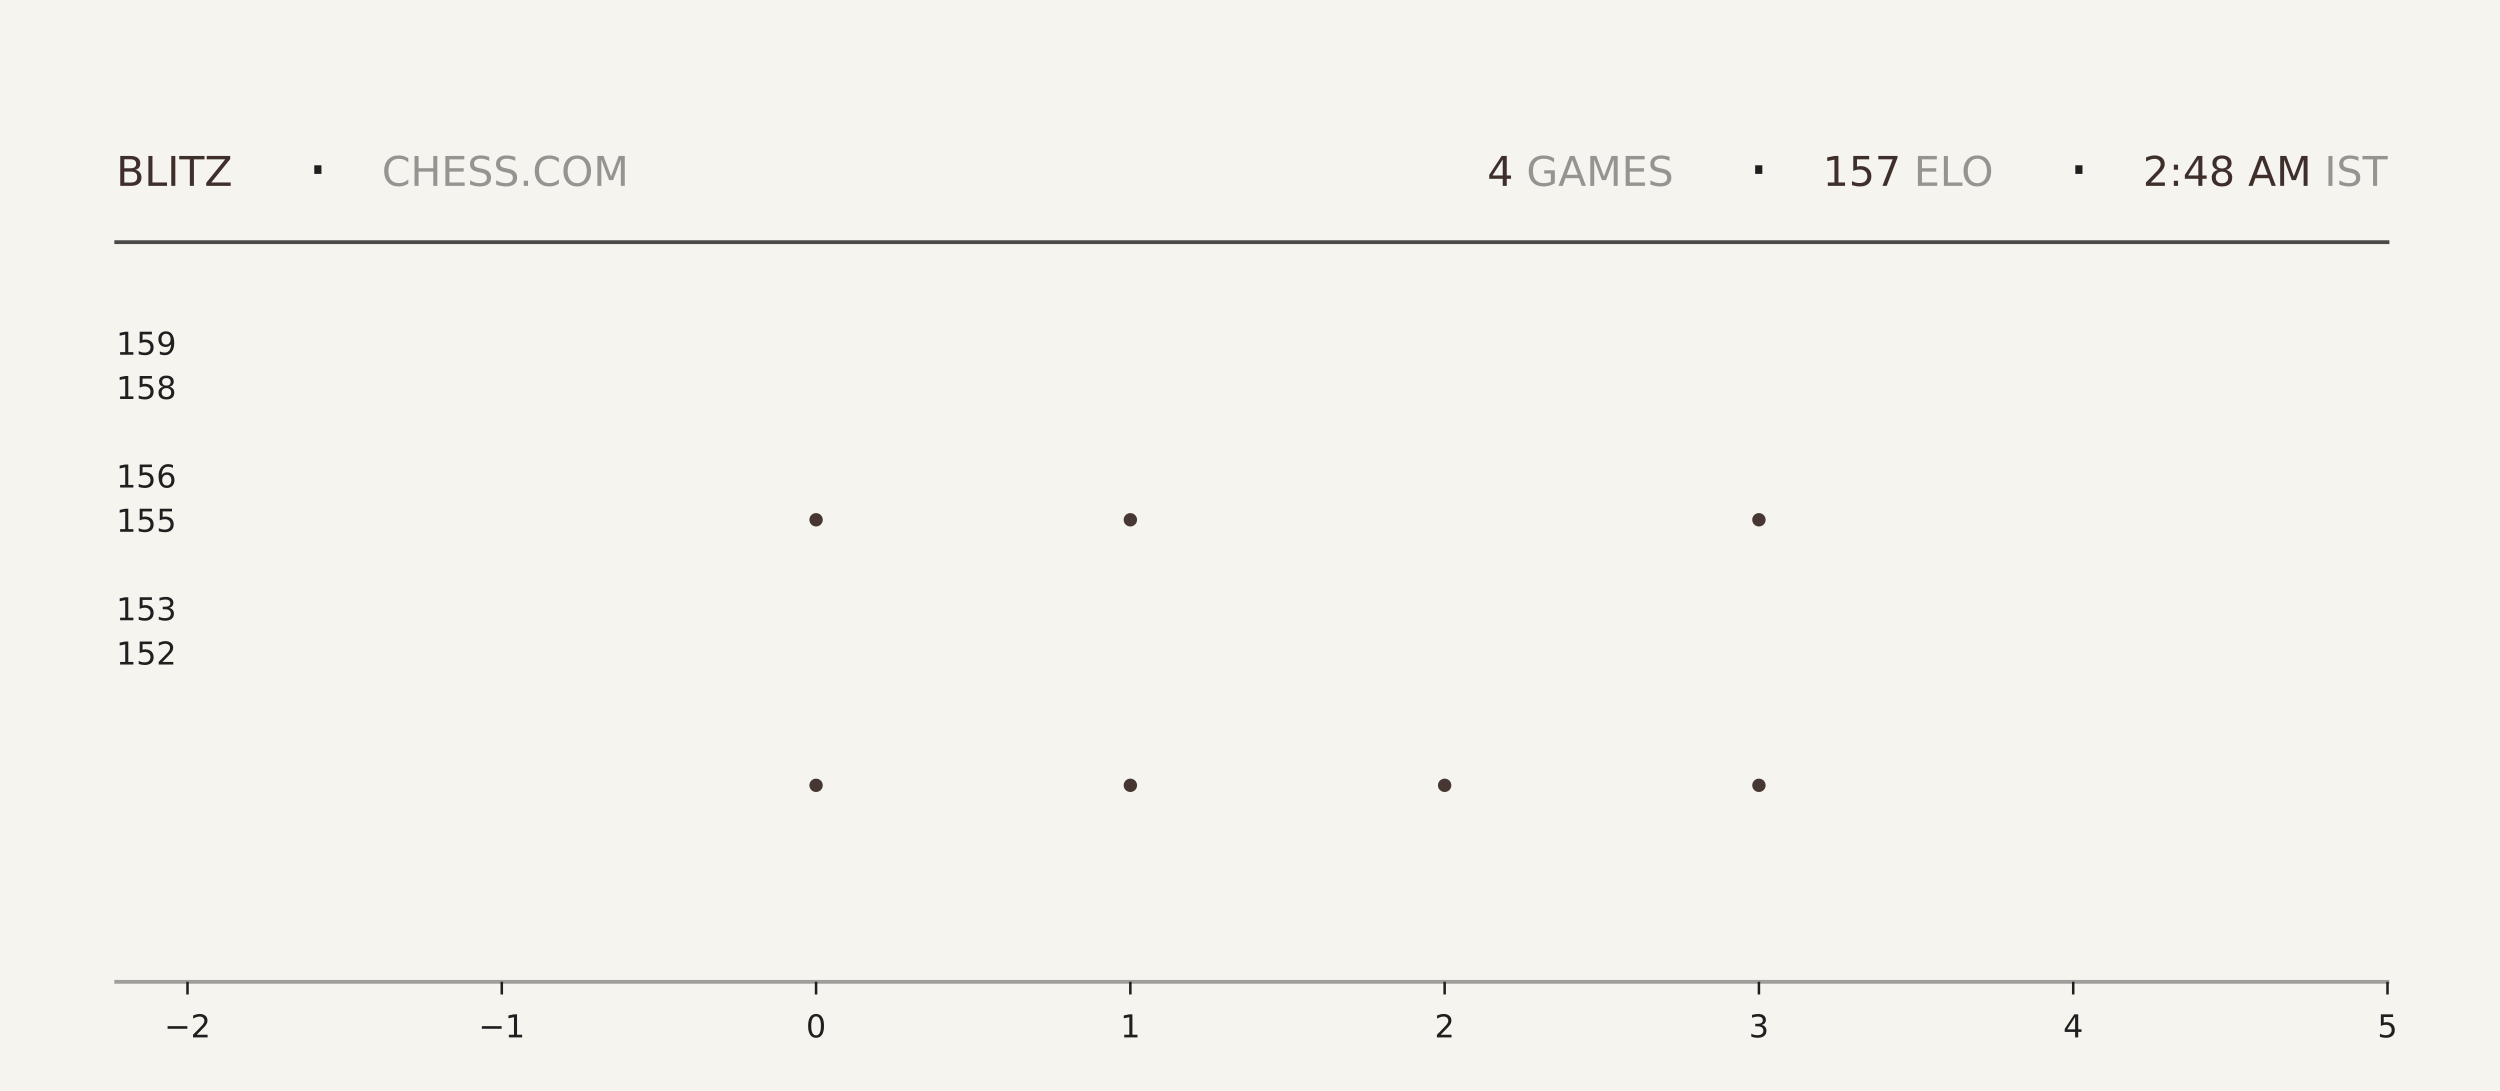
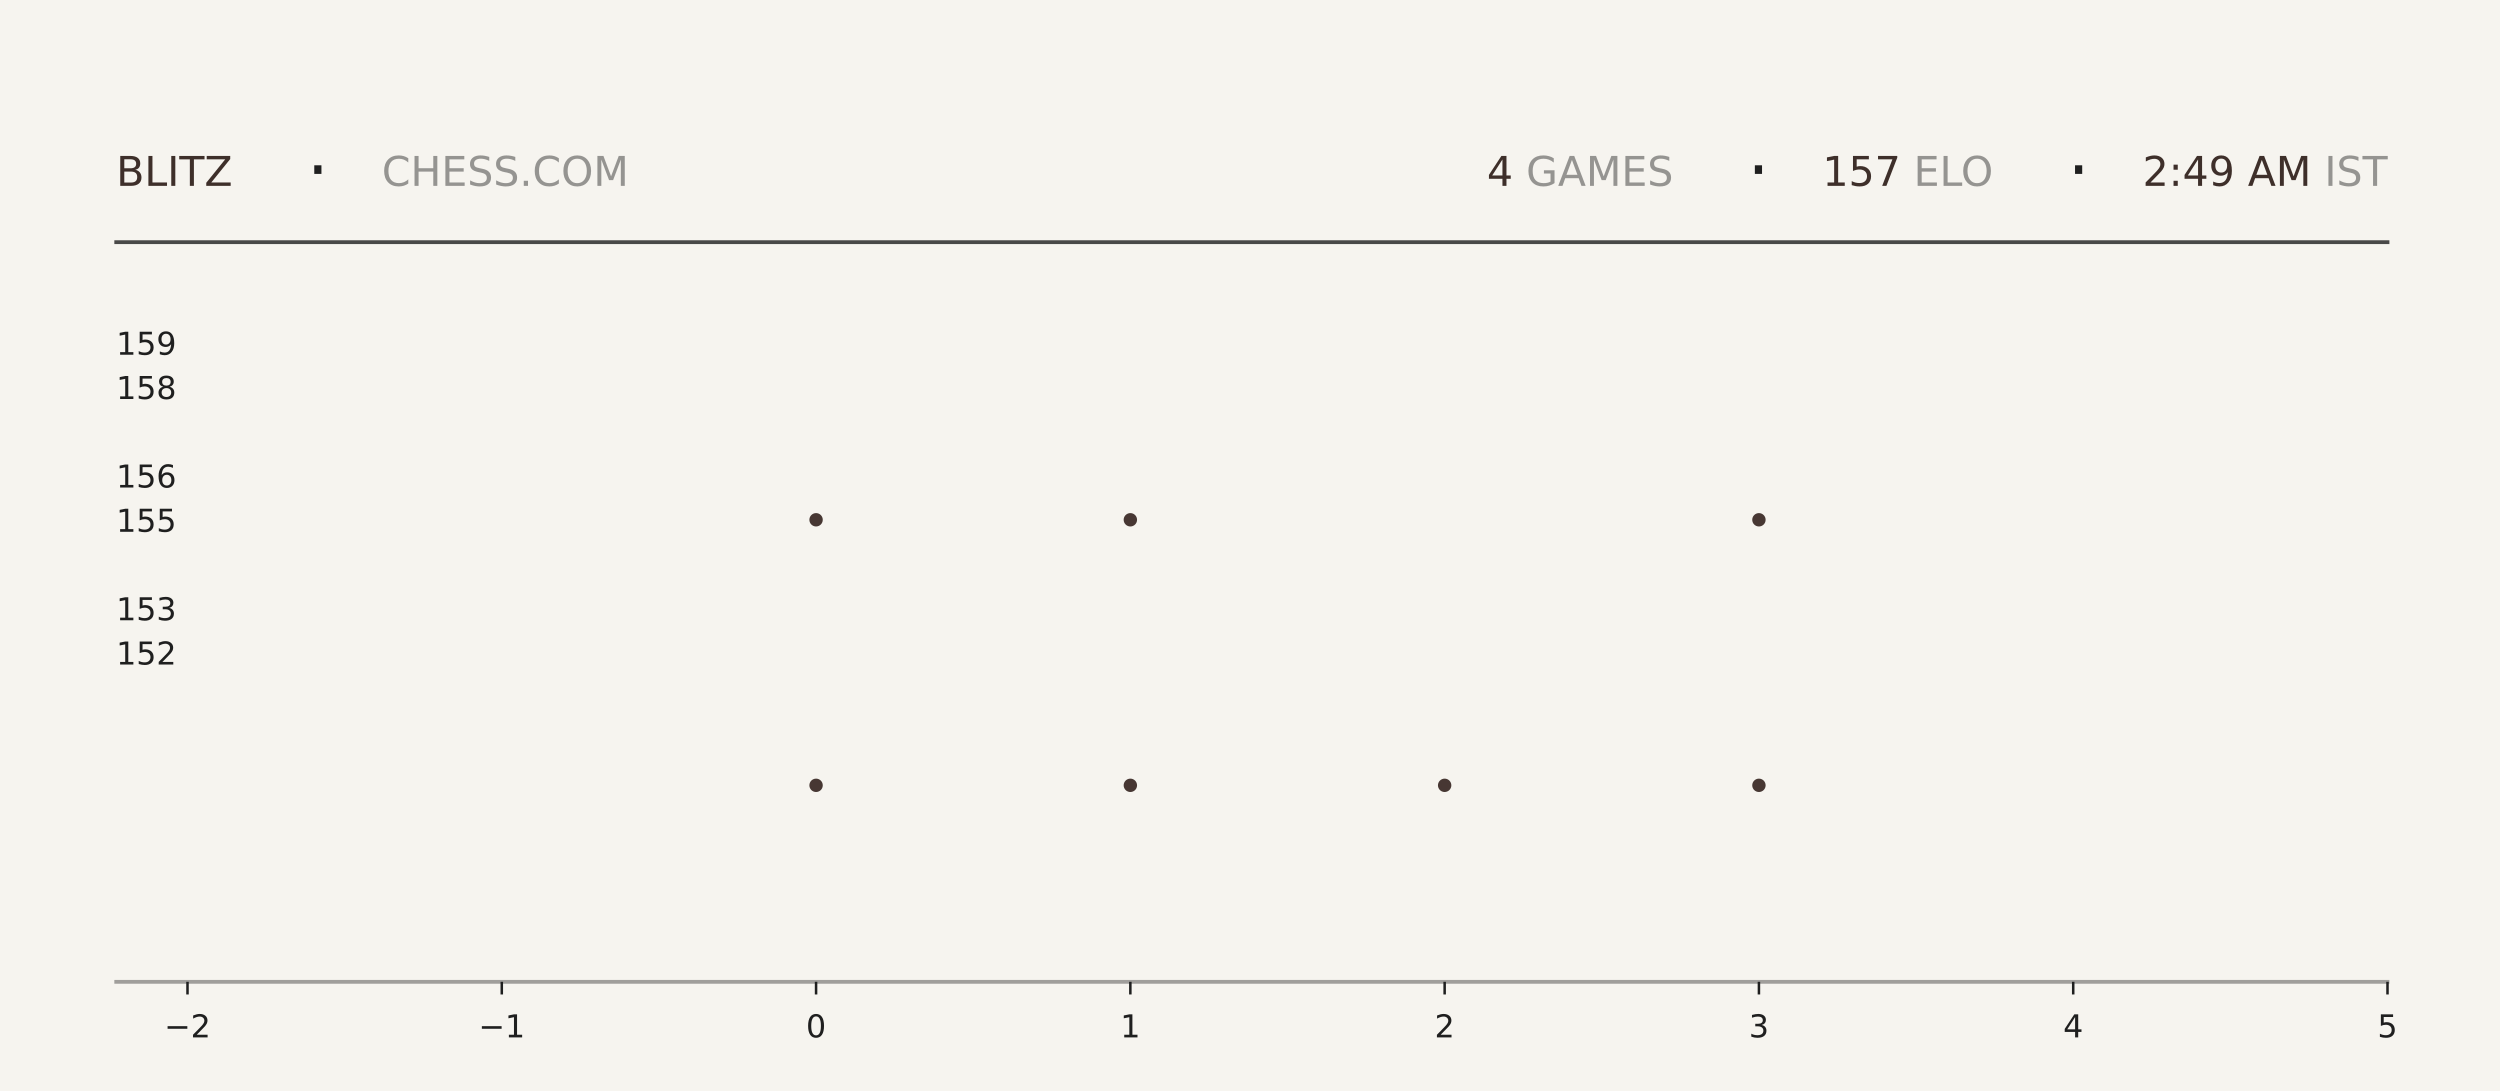
<svg xmlns="http://www.w3.org/2000/svg" xmlns:xlink="http://www.w3.org/1999/xlink" width="792pt" height="345.6pt" viewBox="0 0 792 345.6" version="1.1">
  <defs>
    <style type="text/css">*{stroke-linejoin: round; stroke-linecap: butt}</style>
  </defs>
  <g id="figure_1">
    <g id="patch_1">
      <path d="M 0 345.6  L 792 345.6  L 792 0  L 0 0  z " style="fill: #f6f4ef" />
    </g>
    <g id="axes_1">
      <g id="patch_2">
        <path d="M 59.4 311.04  L 756.36 311.04  L 756.36 103.68  L 59.4 103.68  z " style="fill: #f6f4ef" />
      </g>
      <g id="PathCollection_1">
        <defs>
-           <path id="mb7d0334b21" d="M 0 2.121  C 0.563 2.121 1.102 1.898 1.5 1.5  C 1.898 1.102 2.121 0.563 2.121 0  C 2.121 -0.563 1.898 -1.102 1.5 -1.5  C 1.102 -1.898 0.563 -2.121 0 -2.121  C -0.563 -2.121 -1.102 -1.898 -1.5 -1.5  C -1.898 -1.102 -2.121 -0.563 -2.121 0  C -2.121 0.563 -1.898 1.102 -1.5 1.5  C -1.102 1.898 -0.563 2.121 0 2.121  z " />
-         </defs>
-         <g clip-path="url(#p2d114ce258)">
-           <use xlink:href="#mb7d0334b21" x="258.531" y="248.79" style="fill: #3e2f2a; fill-opacity: 0.95" />
-           <use xlink:href="#mb7d0334b21" x="258.531" y="164.668" style="fill: #3e2f2a; fill-opacity: 0.95" />
+           <path id="m08b6d92097" d="M 0 2.121  C 0.563 2.121 1.102 1.898 1.5 1.5  C 1.898 1.102 2.121 0.563 2.121 0  C 2.121 -0.563 1.898 -1.102 1.5 -1.5  C 1.102 -1.898 0.563 -2.121 0 -2.121  C -0.563 -2.121 -1.102 -1.898 -1.5 -1.5  C -1.898 -1.102 -2.121 -0.563 -2.121 0  C -2.121 0.563 -1.898 1.102 -1.5 1.5  C -1.102 1.898 -0.563 2.121 0 2.121  z " />
+         </defs>
+         <g clip-path="url(#pabc12256d9)">
+           <use xlink:href="#m08b6d92097" x="258.531" y="248.79" style="fill: #3e2f2a; fill-opacity: 0.95" />
+           <use xlink:href="#m08b6d92097" x="258.531" y="164.668" style="fill: #3e2f2a; fill-opacity: 0.95" />
        </g>
      </g>
      <g id="PathCollection_2">
-         <g clip-path="url(#p2d114ce258)">
-           <use xlink:href="#mb7d0334b21" x="358.097" y="248.79" style="fill: #3e2f2a; fill-opacity: 0.95" />
-           <use xlink:href="#mb7d0334b21" x="358.097" y="164.668" style="fill: #3e2f2a; fill-opacity: 0.95" />
-           <use xlink:href="#mb7d0334b21" x="358.097" y="80.547" style="fill: #3e2f2a; fill-opacity: 0.95" />
+         <g clip-path="url(#pabc12256d9)">
+           <use xlink:href="#m08b6d92097" x="358.097" y="248.79" style="fill: #3e2f2a; fill-opacity: 0.95" />
+           <use xlink:href="#m08b6d92097" x="358.097" y="164.668" style="fill: #3e2f2a; fill-opacity: 0.95" />
+           <use xlink:href="#m08b6d92097" x="358.097" y="80.547" style="fill: #3e2f2a; fill-opacity: 0.95" />
        </g>
      </g>
      <g id="PathCollection_3">
-         <g clip-path="url(#p2d114ce258)">
-           <use xlink:href="#mb7d0334b21" x="457.663" y="248.79" style="fill: #3e2f2a; fill-opacity: 0.95" />
+         <g clip-path="url(#pabc12256d9)">
+           <use xlink:href="#m08b6d92097" x="457.663" y="248.79" style="fill: #3e2f2a; fill-opacity: 0.95" />
        </g>
      </g>
      <g id="PathCollection_4">
-         <g clip-path="url(#p2d114ce258)">
-           <use xlink:href="#mb7d0334b21" x="557.229" y="248.79" style="fill: #3e2f2a; fill-opacity: 0.95" />
-           <use xlink:href="#mb7d0334b21" x="557.229" y="164.668" style="fill: #3e2f2a; fill-opacity: 0.95" />
-           <use xlink:href="#mb7d0334b21" x="557.229" y="80.547" style="fill: #3e2f2a; fill-opacity: 0.95" />
+         <g clip-path="url(#pabc12256d9)">
+           <use xlink:href="#m08b6d92097" x="557.229" y="248.79" style="fill: #3e2f2a; fill-opacity: 0.95" />
+           <use xlink:href="#m08b6d92097" x="557.229" y="164.668" style="fill: #3e2f2a; fill-opacity: 0.95" />
+           <use xlink:href="#m08b6d92097" x="557.229" y="80.547" style="fill: #3e2f2a; fill-opacity: 0.95" />
        </g>
      </g>
      <g id="matplotlib.axis_1">
        <g id="xtick_1">
          <g id="line2d_1">
            <defs>
-               <path id="m6c5cdb0a70" d="M 0 0  L 0 4  " style="stroke: #1f1f1f; stroke-width: 0.8" />
+               <path id="md8324f1996" d="M 0 0  L 0 4  " style="stroke: #1f1f1f; stroke-width: 0.8" />
            </defs>
            <g>
-               <use xlink:href="#m6c5cdb0a70" x="59.4" y="311.04" style="fill: #1f1f1f; stroke: #1f1f1f; stroke-width: 0.8" />
+               <use xlink:href="#md8324f1996" x="59.4" y="311.04" style="fill: #1f1f1f; stroke: #1f1f1f; stroke-width: 0.8" />
            </g>
          </g>
          <g id="text_1">
            <g style="fill: #1f1f1f" transform="translate(52.02891 328.6384) scale(0.1 -0.1)">
              <defs>
                <path id="DejaVuSans-2212" d="M 678 2272  L 4684 2272  L 4684 1741  L 678 1741  L 678 2272  z " transform="scale(0.015625)" />
                <path id="DejaVuSans-32" d="M 1228 531  L 3431 531  L 3431 0  L 469 0  L 469 531  Q 828 903 1448 1529  Q 2069 2156 2228 2338  Q 2531 2678 2651 2914  Q 2772 3150 2772 3378  Q 2772 3750 2511 3984  Q 2250 4219 1831 4219  Q 1534 4219 1204 4116  Q 875 4013 500 3803  L 500 4441  Q 881 4594 1212 4672  Q 1544 4750 1819 4750  Q 2544 4750 2975 4387  Q 3406 4025 3406 3419  Q 3406 3131 3298 2873  Q 3191 2616 2906 2266  Q 2828 2175 2409 1742  Q 1991 1309 1228 531  z " transform="scale(0.015625)" />
              </defs>
              <use xlink:href="#DejaVuSans-2212" />
              <use xlink:href="#DejaVuSans-32" transform="translate(83.78906 0)" />
            </g>
          </g>
        </g>
        <g id="xtick_2">
          <g id="line2d_2">
            <g>
-               <use xlink:href="#m6c5cdb0a70" x="158.966" y="311.04" style="fill: #1f1f1f; stroke: #1f1f1f; stroke-width: 0.8" />
+               <use xlink:href="#md8324f1996" x="158.966" y="311.04" style="fill: #1f1f1f; stroke: #1f1f1f; stroke-width: 0.8" />
            </g>
          </g>
          <g id="text_2">
            <g style="fill: #1f1f1f" transform="translate(151.5946 328.6384) scale(0.1 -0.1)">
              <defs>
                <path id="DejaVuSans-31" d="M 794 531  L 1825 531  L 1825 4091  L 703 3866  L 703 4441  L 1819 4666  L 2450 4666  L 2450 531  L 3481 531  L 3481 0  L 794 0  L 794 531  z " transform="scale(0.015625)" />
              </defs>
              <use xlink:href="#DejaVuSans-2212" />
              <use xlink:href="#DejaVuSans-31" transform="translate(83.78906 0)" />
            </g>
          </g>
        </g>
        <g id="xtick_3">
          <g id="line2d_3">
            <g>
-               <use xlink:href="#m6c5cdb0a70" x="258.531" y="311.04" style="fill: #1f1f1f; stroke: #1f1f1f; stroke-width: 0.8" />
+               <use xlink:href="#md8324f1996" x="258.531" y="311.04" style="fill: #1f1f1f; stroke: #1f1f1f; stroke-width: 0.8" />
            </g>
          </g>
          <g id="text_3">
            <g style="fill: #1f1f1f" transform="translate(255.3502 328.6384) scale(0.1 -0.1)">
              <defs>
                <path id="DejaVuSans-30" d="M 2034 4250  Q 1547 4250 1301 3770  Q 1056 3291 1056 2328  Q 1056 1369 1301 889  Q 1547 409 2034 409  Q 2525 409 2770 889  Q 3016 1369 3016 2328  Q 3016 3291 2770 3770  Q 2525 4250 2034 4250  z M 2034 4750  Q 2819 4750 3233 4129  Q 3647 3509 3647 2328  Q 3647 1150 3233 529  Q 2819 -91 2034 -91  Q 1250 -91 836 529  Q 422 1150 422 2328  Q 422 3509 836 4129  Q 1250 4750 2034 4750  z " transform="scale(0.015625)" />
              </defs>
              <use xlink:href="#DejaVuSans-30" />
            </g>
          </g>
        </g>
        <g id="xtick_4">
          <g id="line2d_4">
            <g>
-               <use xlink:href="#m6c5cdb0a70" x="358.097" y="311.04" style="fill: #1f1f1f; stroke: #1f1f1f; stroke-width: 0.8" />
+               <use xlink:href="#md8324f1996" x="358.097" y="311.04" style="fill: #1f1f1f; stroke: #1f1f1f; stroke-width: 0.8" />
            </g>
          </g>
          <g id="text_4">
            <g style="fill: #1f1f1f" transform="translate(354.9159 328.6384) scale(0.1 -0.1)">
              <use xlink:href="#DejaVuSans-31" />
            </g>
          </g>
        </g>
        <g id="xtick_5">
          <g id="line2d_5">
            <g>
-               <use xlink:href="#m6c5cdb0a70" x="457.663" y="311.04" style="fill: #1f1f1f; stroke: #1f1f1f; stroke-width: 0.8" />
+               <use xlink:href="#md8324f1996" x="457.663" y="311.04" style="fill: #1f1f1f; stroke: #1f1f1f; stroke-width: 0.8" />
            </g>
          </g>
          <g id="text_5">
            <g style="fill: #1f1f1f" transform="translate(454.4816 328.6384) scale(0.1 -0.1)">
              <use xlink:href="#DejaVuSans-32" />
            </g>
          </g>
        </g>
        <g id="xtick_6">
          <g id="line2d_6">
            <g>
-               <use xlink:href="#m6c5cdb0a70" x="557.229" y="311.04" style="fill: #1f1f1f; stroke: #1f1f1f; stroke-width: 0.8" />
+               <use xlink:href="#md8324f1996" x="557.229" y="311.04" style="fill: #1f1f1f; stroke: #1f1f1f; stroke-width: 0.8" />
            </g>
          </g>
          <g id="text_6">
            <g style="fill: #1f1f1f" transform="translate(554.0473 328.6384) scale(0.1 -0.1)">
              <defs>
                <path id="DejaVuSans-33" d="M 2597 2516  Q 3050 2419 3304 2112  Q 3559 1806 3559 1356  Q 3559 666 3084 287  Q 2609 -91 1734 -91  Q 1441 -91 1130 -33  Q 819 25 488 141  L 488 750  Q 750 597 1062 519  Q 1375 441 1716 441  Q 2309 441 2620 675  Q 2931 909 2931 1356  Q 2931 1769 2642 2001  Q 2353 2234 1838 2234  L 1294 2234  L 1294 2753  L 1863 2753  Q 2328 2753 2575 2939  Q 2822 3125 2822 3475  Q 2822 3834 2567 4026  Q 2313 4219 1838 4219  Q 1578 4219 1281 4162  Q 984 4106 628 3988  L 628 4550  Q 988 4650 1302 4700  Q 1616 4750 1894 4750  Q 2613 4750 3031 4423  Q 3450 4097 3450 3541  Q 3450 3153 3228 2886  Q 3006 2619 2597 2516  z " transform="scale(0.015625)" />
              </defs>
              <use xlink:href="#DejaVuSans-33" />
            </g>
          </g>
        </g>
        <g id="xtick_7">
          <g id="line2d_7">
            <g>
-               <use xlink:href="#m6c5cdb0a70" x="656.794" y="311.04" style="fill: #1f1f1f; stroke: #1f1f1f; stroke-width: 0.8" />
+               <use xlink:href="#md8324f1996" x="656.794" y="311.04" style="fill: #1f1f1f; stroke: #1f1f1f; stroke-width: 0.8" />
            </g>
          </g>
          <g id="text_7">
            <g style="fill: #1f1f1f" transform="translate(653.613 328.6384) scale(0.1 -0.1)">
              <defs>
                <path id="DejaVuSans-34" d="M 2419 4116  L 825 1625  L 2419 1625  L 2419 4116  z M 2253 4666  L 3047 4666  L 3047 1625  L 3713 1625  L 3713 1100  L 3047 1100  L 3047 0  L 2419 0  L 2419 1100  L 313 1100  L 313 1709  L 2253 4666  z " transform="scale(0.015625)" />
              </defs>
              <use xlink:href="#DejaVuSans-34" />
            </g>
          </g>
        </g>
        <g id="xtick_8">
          <g id="line2d_8">
            <g>
-               <use xlink:href="#m6c5cdb0a70" x="756.36" y="311.04" style="fill: #1f1f1f; stroke: #1f1f1f; stroke-width: 0.8" />
+               <use xlink:href="#md8324f1996" x="756.36" y="311.04" style="fill: #1f1f1f; stroke: #1f1f1f; stroke-width: 0.8" />
            </g>
          </g>
          <g id="text_8">
            <g style="fill: #1f1f1f" transform="translate(753.1788 328.6384) scale(0.1 -0.1)">
              <defs>
                <path id="DejaVuSans-35" d="M 691 4666  L 3169 4666  L 3169 4134  L 1269 4134  L 1269 2991  Q 1406 3038 1543 3061  Q 1681 3084 1819 3084  Q 2600 3084 3056 2656  Q 3513 2228 3513 1497  Q 3513 744 3044 326  Q 2575 -91 1722 -91  Q 1428 -91 1123 -41  Q 819 9 494 109  L 494 744  Q 775 591 1075 516  Q 1375 441 1709 441  Q 2250 441 2565 725  Q 2881 1009 2881 1497  Q 2881 1984 2565 2268  Q 2250 2553 1709 2553  Q 1456 2553 1204 2497  Q 953 2441 691 2322  L 691 4666  z " transform="scale(0.015625)" />
              </defs>
              <use xlink:href="#DejaVuSans-35" />
            </g>
          </g>
        </g>
      </g>
      <g id="matplotlib.axis_2">
        <g id="ytick_1">
          <g id="line2d_9" />
          <g id="text_9">
            <g style="fill: #1f1f1f" transform="translate(36.8125 210.5283) scale(0.1 -0.1)">
              <use xlink:href="#DejaVuSans-31" />
              <use xlink:href="#DejaVuSans-35" transform="translate(63.62305 0)" />
              <use xlink:href="#DejaVuSans-32" transform="translate(127.2461 0)" />
            </g>
          </g>
        </g>
        <g id="ytick_2">
          <g id="line2d_10" />
          <g id="text_10">
            <g style="fill: #1f1f1f" transform="translate(36.8125 196.508) scale(0.1 -0.1)">
              <use xlink:href="#DejaVuSans-31" />
              <use xlink:href="#DejaVuSans-35" transform="translate(63.62305 0)" />
              <use xlink:href="#DejaVuSans-33" transform="translate(127.2461 0)" />
            </g>
          </g>
        </g>
        <g id="ytick_3">
          <g id="line2d_11" />
          <g id="text_11">
            <g style="fill: #1f1f1f" transform="translate(36.8125 168.4675) scale(0.1 -0.1)">
              <use xlink:href="#DejaVuSans-31" />
              <use xlink:href="#DejaVuSans-35" transform="translate(63.62305 0)" />
              <use xlink:href="#DejaVuSans-35" transform="translate(127.2461 0)" />
            </g>
          </g>
        </g>
        <g id="ytick_4">
          <g id="line2d_12" />
          <g id="text_12">
            <g style="fill: #1f1f1f" transform="translate(36.8125 154.4472) scale(0.1 -0.1)">
              <defs>
                <path id="DejaVuSans-36" d="M 2113 2584  Q 1688 2584 1439 2293  Q 1191 2003 1191 1497  Q 1191 994 1439 701  Q 1688 409 2113 409  Q 2538 409 2786 701  Q 3034 994 3034 1497  Q 3034 2003 2786 2293  Q 2538 2584 2113 2584  z M 3366 4563  L 3366 3988  Q 3128 4100 2886 4159  Q 2644 4219 2406 4219  Q 1781 4219 1451 3797  Q 1122 3375 1075 2522  Q 1259 2794 1537 2939  Q 1816 3084 2150 3084  Q 2853 3084 3261 2657  Q 3669 2231 3669 1497  Q 3669 778 3244 343  Q 2819 -91 2113 -91  Q 1303 -91 875 529  Q 447 1150 447 2328  Q 447 3434 972 4092  Q 1497 4750 2381 4750  Q 2619 4750 2861 4703  Q 3103 4656 3366 4563  z " transform="scale(0.015625)" />
              </defs>
              <use xlink:href="#DejaVuSans-31" />
              <use xlink:href="#DejaVuSans-35" transform="translate(63.62305 0)" />
              <use xlink:href="#DejaVuSans-36" transform="translate(127.2461 0)" />
            </g>
          </g>
        </g>
        <g id="ytick_5">
          <g id="line2d_13" />
          <g id="text_13">
            <g style="fill: #1f1f1f" transform="translate(36.8125 126.4066) scale(0.1 -0.1)">
              <defs>
                <path id="DejaVuSans-38" d="M 2034 2216  Q 1584 2216 1326 1975  Q 1069 1734 1069 1313  Q 1069 891 1326 650  Q 1584 409 2034 409  Q 2484 409 2743 651  Q 3003 894 3003 1313  Q 3003 1734 2745 1975  Q 2488 2216 2034 2216  z M 1403 2484  Q 997 2584 770 2862  Q 544 3141 544 3541  Q 544 4100 942 4425  Q 1341 4750 2034 4750  Q 2731 4750 3128 4425  Q 3525 4100 3525 3541  Q 3525 3141 3298 2862  Q 3072 2584 2669 2484  Q 3125 2378 3379 2068  Q 3634 1759 3634 1313  Q 3634 634 3220 271  Q 2806 -91 2034 -91  Q 1263 -91 848 271  Q 434 634 434 1313  Q 434 1759 690 2068  Q 947 2378 1403 2484  z M 1172 3481  Q 1172 3119 1398 2916  Q 1625 2713 2034 2713  Q 2441 2713 2670 2916  Q 2900 3119 2900 3481  Q 2900 3844 2670 4047  Q 2441 4250 2034 4250  Q 1625 4250 1398 4047  Q 1172 3844 1172 3481  z " transform="scale(0.015625)" />
              </defs>
              <use xlink:href="#DejaVuSans-31" />
              <use xlink:href="#DejaVuSans-35" transform="translate(63.62305 0)" />
              <use xlink:href="#DejaVuSans-38" transform="translate(127.2461 0)" />
            </g>
          </g>
        </g>
        <g id="ytick_6">
          <g id="line2d_14" />
          <g id="text_14">
            <g style="fill: #1f1f1f" transform="translate(36.8125 112.3863) scale(0.1 -0.1)">
              <defs>
                <path id="DejaVuSans-39" d="M 703 97  L 703 672  Q 941 559 1184 500  Q 1428 441 1663 441  Q 2288 441 2617 861  Q 2947 1281 2994 2138  Q 2813 1869 2534 1725  Q 2256 1581 1919 1581  Q 1219 1581 811 2004  Q 403 2428 403 3163  Q 403 3881 828 4315  Q 1253 4750 1959 4750  Q 2769 4750 3195 4129  Q 3622 3509 3622 2328  Q 3622 1225 3098 567  Q 2575 -91 1691 -91  Q 1453 -91 1209 -44  Q 966 3 703 97  z M 1959 2075  Q 2384 2075 2632 2365  Q 2881 2656 2881 3163  Q 2881 3666 2632 3958  Q 2384 4250 1959 4250  Q 1534 4250 1286 3958  Q 1038 3666 1038 3163  Q 1038 2656 1286 2365  Q 1534 2075 1959 2075  z " transform="scale(0.015625)" />
              </defs>
              <use xlink:href="#DejaVuSans-31" />
              <use xlink:href="#DejaVuSans-35" transform="translate(63.62305 0)" />
              <use xlink:href="#DejaVuSans-39" transform="translate(127.2461 0)" />
            </g>
          </g>
        </g>
      </g>
    </g>
    <g id="line2d_15">
      <path d="M 36.82 76.723  L 756.36 76.723  " style="fill: none; stroke: #1f1f1f; stroke-opacity: 0.8; stroke-width: 1.2; stroke-linecap: square" />
    </g>
    <g id="line2d_16">
      <path d="M 36.82 311.04  L 756.36 311.04  " style="fill: none; stroke: #1f1f1f; stroke-opacity: 0.4; stroke-width: 1.2; stroke-linecap: square" />
    </g>
    <g id="text_15">
      <g style="fill: #3e2f2a" transform="translate(36.82 58.88319) scale(0.13 -0.13)">
        <defs>
          <path id="DejaVuSans-42" d="M 1259 2228  L 1259 519  L 2272 519  Q 2781 519 3026 730  Q 3272 941 3272 1375  Q 3272 1813 3026 2020  Q 2781 2228 2272 2228  L 1259 2228  z M 1259 4147  L 1259 2741  L 2194 2741  Q 2656 2741 2882 2914  Q 3109 3088 3109 3444  Q 3109 3797 2882 3972  Q 2656 4147 2194 4147  L 1259 4147  z M 628 4666  L 2241 4666  Q 2963 4666 3353 4366  Q 3744 4066 3744 3513  Q 3744 3084 3544 2831  Q 3344 2578 2956 2516  Q 3422 2416 3680 2098  Q 3938 1781 3938 1306  Q 3938 681 3513 340  Q 3088 0 2303 0  L 628 0  L 628 4666  z " transform="scale(0.015625)" />
          <path id="DejaVuSans-4c" d="M 628 4666  L 1259 4666  L 1259 531  L 3531 531  L 3531 0  L 628 0  L 628 4666  z " transform="scale(0.015625)" />
          <path id="DejaVuSans-49" d="M 628 4666  L 1259 4666  L 1259 0  L 628 0  L 628 4666  z " transform="scale(0.015625)" />
          <path id="DejaVuSans-54" d="M -19 4666  L 3928 4666  L 3928 4134  L 2272 4134  L 2272 0  L 1638 0  L 1638 4134  L -19 4134  L -19 4666  z " transform="scale(0.015625)" />
          <path id="DejaVuSans-5a" d="M 359 4666  L 4025 4666  L 4025 4184  L 1075 531  L 4097 531  L 4097 0  L 288 0  L 288 481  L 3238 4134  L 359 4134  L 359 4666  z " transform="scale(0.015625)" />
        </defs>
        <use xlink:href="#DejaVuSans-42" />
        <use xlink:href="#DejaVuSans-4c" transform="translate(68.60352 0)" />
        <use xlink:href="#DejaVuSans-49" transform="translate(124.3164 0)" />
        <use xlink:href="#DejaVuSans-54" transform="translate(153.8086 0)" />
        <use xlink:href="#DejaVuSans-5a" transform="translate(214.8926 0)" />
      </g>
    </g>
    <g id="text_16">
      <g style="fill: #1f1f1f" transform="translate(97.21 61.36662) scale(0.22 -0.22)">
        <defs>
          <path id="DejaVuSans-b7" d="M 684 2619  L 1344 2619  L 1344 1825  L 684 1825  L 684 2619  z " transform="scale(0.015625)" />
        </defs>
        <use xlink:href="#DejaVuSans-b7" />
      </g>
    </g>
    <g id="text_17">
      <g style="fill: #1f1f1f; opacity: 0.45" transform="translate(120.97 58.88319) scale(0.13 -0.13)">
        <defs>
          <path id="DejaVuSans-43" d="M 4122 4306  L 4122 3641  Q 3803 3938 3442 4084  Q 3081 4231 2675 4231  Q 1875 4231 1450 3742  Q 1025 3253 1025 2328  Q 1025 1406 1450 917  Q 1875 428 2675 428  Q 3081 428 3442 575  Q 3803 722 4122 1019  L 4122 359  Q 3791 134 3420 21  Q 3050 -91 2638 -91  Q 1578 -91 968 557  Q 359 1206 359 2328  Q 359 3453 968 4101  Q 1578 4750 2638 4750  Q 3056 4750 3426 4639  Q 3797 4528 4122 4306  z " transform="scale(0.015625)" />
          <path id="DejaVuSans-48" d="M 628 4666  L 1259 4666  L 1259 2753  L 3553 2753  L 3553 4666  L 4184 4666  L 4184 0  L 3553 0  L 3553 2222  L 1259 2222  L 1259 0  L 628 0  L 628 4666  z " transform="scale(0.015625)" />
          <path id="DejaVuSans-45" d="M 628 4666  L 3578 4666  L 3578 4134  L 1259 4134  L 1259 2753  L 3481 2753  L 3481 2222  L 1259 2222  L 1259 531  L 3634 531  L 3634 0  L 628 0  L 628 4666  z " transform="scale(0.015625)" />
          <path id="DejaVuSans-53" d="M 3425 4513  L 3425 3897  Q 3066 4069 2747 4153  Q 2428 4238 2131 4238  Q 1616 4238 1336 4038  Q 1056 3838 1056 3469  Q 1056 3159 1242 3001  Q 1428 2844 1947 2747  L 2328 2669  Q 3034 2534 3370 2195  Q 3706 1856 3706 1288  Q 3706 609 3251 259  Q 2797 -91 1919 -91  Q 1588 -91 1214 -16  Q 841 59 441 206  L 441 856  Q 825 641 1194 531  Q 1563 422 1919 422  Q 2459 422 2753 634  Q 3047 847 3047 1241  Q 3047 1584 2836 1778  Q 2625 1972 2144 2069  L 1759 2144  Q 1053 2284 737 2584  Q 422 2884 422 3419  Q 422 4038 858 4394  Q 1294 4750 2059 4750  Q 2388 4750 2728 4690  Q 3069 4631 3425 4513  z " transform="scale(0.015625)" />
          <path id="DejaVuSans-2e" d="M 684 794  L 1344 794  L 1344 0  L 684 0  L 684 794  z " transform="scale(0.015625)" />
          <path id="DejaVuSans-4f" d="M 2522 4238  Q 1834 4238 1429 3725  Q 1025 3213 1025 2328  Q 1025 1447 1429 934  Q 1834 422 2522 422  Q 3209 422 3611 934  Q 4013 1447 4013 2328  Q 4013 3213 3611 3725  Q 3209 4238 2522 4238  z M 2522 4750  Q 3503 4750 4090 4092  Q 4678 3434 4678 2328  Q 4678 1225 4090 567  Q 3503 -91 2522 -91  Q 1538 -91 948 565  Q 359 1222 359 2328  Q 359 3434 948 4092  Q 1538 4750 2522 4750  z " transform="scale(0.015625)" />
          <path id="DejaVuSans-4d" d="M 628 4666  L 1569 4666  L 2759 1491  L 3956 4666  L 4897 4666  L 4897 0  L 4281 0  L 4281 4097  L 3078 897  L 2444 897  L 1241 4097  L 1241 0  L 628 0  L 628 4666  z " transform="scale(0.015625)" />
        </defs>
        <use xlink:href="#DejaVuSans-43" />
        <use xlink:href="#DejaVuSans-48" transform="translate(69.82422 0)" />
        <use xlink:href="#DejaVuSans-45" transform="translate(145.0195 0)" />
        <use xlink:href="#DejaVuSans-53" transform="translate(208.2031 0)" />
        <use xlink:href="#DejaVuSans-53" transform="translate(271.6797 0)" />
        <use xlink:href="#DejaVuSans-2e" transform="translate(335.1562 0)" />
        <use xlink:href="#DejaVuSans-43" transform="translate(366.9434 0)" />
        <use xlink:href="#DejaVuSans-4f" transform="translate(436.7676 0)" />
        <use xlink:href="#DejaVuSans-4d" transform="translate(515.4785 0)" />
      </g>
    </g>
    <g id="text_18">
-       <g style="fill: #3e2f2a" transform="translate(471.15 58.88319) scale(0.13 -0.13)">
+       <g style="fill: #3e2f2a" transform="translate(471.06 58.88319) scale(0.13 -0.13)">
        <use xlink:href="#DejaVuSans-34" />
      </g>
    </g>
    <g id="text_19">
-       <g style="fill: #1f1f1f; opacity: 0.45" transform="translate(479.43 58.88319) scale(0.13 -0.13)">
+       <g style="fill: #1f1f1f; opacity: 0.45" transform="translate(479.34 58.88319) scale(0.13 -0.13)">
        <defs>
          <path id="DejaVuSans-20" transform="scale(0.015625)" />
          <path id="DejaVuSans-47" d="M 3809 666  L 3809 1919  L 2778 1919  L 2778 2438  L 4434 2438  L 4434 434  Q 4069 175 3628 42  Q 3188 -91 2688 -91  Q 1594 -91 976 548  Q 359 1188 359 2328  Q 359 3472 976 4111  Q 1594 4750 2688 4750  Q 3144 4750 3555 4637  Q 3966 4525 4313 4306  L 4313 3634  Q 3963 3931 3569 4081  Q 3175 4231 2741 4231  Q 1884 4231 1454 3753  Q 1025 3275 1025 2328  Q 1025 1384 1454 906  Q 1884 428 2741 428  Q 3075 428 3337 486  Q 3600 544 3809 666  z " transform="scale(0.015625)" />
          <path id="DejaVuSans-41" d="M 2188 4044  L 1331 1722  L 3047 1722  L 2188 4044  z M 1831 4666  L 2547 4666  L 4325 0  L 3669 0  L 3244 1197  L 1141 1197  L 716 0  L 50 0  L 1831 4666  z " transform="scale(0.015625)" />
        </defs>
        <use xlink:href="#DejaVuSans-20" />
        <use xlink:href="#DejaVuSans-47" transform="translate(31.78711 0)" />
        <use xlink:href="#DejaVuSans-41" transform="translate(109.2773 0)" />
        <use xlink:href="#DejaVuSans-4d" transform="translate(177.6855 0)" />
        <use xlink:href="#DejaVuSans-45" transform="translate(263.9648 0)" />
        <use xlink:href="#DejaVuSans-53" transform="translate(327.1484 0)" />
      </g>
    </g>
    <g id="text_20">
-       <g style="fill: #1f1f1f" transform="translate(553.68 61.36662) scale(0.22 -0.22)">
+       <g style="fill: #1f1f1f" transform="translate(553.59 61.36662) scale(0.22 -0.22)">
        <use xlink:href="#DejaVuSans-b7" />
      </g>
    </g>
    <g id="text_21">
-       <g style="fill: #3e2f2a" transform="translate(577.44 58.88319) scale(0.13 -0.13)">
+       <g style="fill: #3e2f2a" transform="translate(577.35 58.88319) scale(0.13 -0.13)">
        <defs>
          <path id="DejaVuSans-37" d="M 525 4666  L 3525 4666  L 3525 4397  L 1831 0  L 1172 0  L 2766 4134  L 525 4134  L 525 4666  z " transform="scale(0.015625)" />
        </defs>
        <use xlink:href="#DejaVuSans-31" />
        <use xlink:href="#DejaVuSans-35" transform="translate(63.62305 0)" />
        <use xlink:href="#DejaVuSans-37" transform="translate(127.2461 0)" />
      </g>
    </g>
    <g id="text_22">
-       <g style="fill: #1f1f1f; opacity: 0.45" transform="translate(602.19 58.88319) scale(0.13 -0.13)">
+       <g style="fill: #1f1f1f; opacity: 0.45" transform="translate(602.1 58.88319) scale(0.13 -0.13)">
        <use xlink:href="#DejaVuSans-20" />
        <use xlink:href="#DejaVuSans-45" transform="translate(31.78711 0)" />
        <use xlink:href="#DejaVuSans-4c" transform="translate(94.9707 0)" />
        <use xlink:href="#DejaVuSans-4f" transform="translate(147.0586 0)" />
      </g>
    </g>
    <g id="text_23">
-       <g style="fill: #1f1f1f" transform="translate(655.11 61.36662) scale(0.22 -0.22)">
+       <g style="fill: #1f1f1f" transform="translate(655.02 61.36662) scale(0.22 -0.22)">
        <use xlink:href="#DejaVuSans-b7" />
      </g>
    </g>
    <g id="text_24">
-       <g style="fill: #3e2f2a" transform="translate(678.87 58.88319) scale(0.13 -0.13)">
+       <g style="fill: #3e2f2a" transform="translate(678.78 58.88319) scale(0.13 -0.13)">
        <defs>
          <path id="DejaVuSans-3a" d="M 750 794  L 1409 794  L 1409 0  L 750 0  L 750 794  z M 750 3309  L 1409 3309  L 1409 2516  L 750 2516  L 750 3309  z " transform="scale(0.015625)" />
        </defs>
        <use xlink:href="#DejaVuSans-32" />
        <use xlink:href="#DejaVuSans-3a" transform="translate(63.62305 0)" />
        <use xlink:href="#DejaVuSans-34" transform="translate(97.31445 0)" />
-         <use xlink:href="#DejaVuSans-38" transform="translate(160.9375 0)" />
+         <use xlink:href="#DejaVuSans-39" transform="translate(160.9375 0)" />
        <use xlink:href="#DejaVuSans-20" transform="translate(224.5605 0)" />
        <use xlink:href="#DejaVuSans-41" transform="translate(256.3477 0)" />
        <use xlink:href="#DejaVuSans-4d" transform="translate(324.7559 0)" />
      </g>
    </g>
    <g id="text_25">
      <g style="fill: #1f1f1f; opacity: 0.45" transform="translate(732.24 58.88319) scale(0.13 -0.13)">
        <use xlink:href="#DejaVuSans-20" />
        <use xlink:href="#DejaVuSans-49" transform="translate(31.78711 0)" />
        <use xlink:href="#DejaVuSans-53" transform="translate(61.2793 0)" />
        <use xlink:href="#DejaVuSans-54" transform="translate(124.7559 0)" />
      </g>
    </g>
  </g>
  <defs>
-     <clipPath id="p2d114ce258">
+     <clipPath id="pabc12256d9">
      <rect x="59.4" y="103.68" width="696.96" height="207.36" />
    </clipPath>
  </defs>
</svg>
